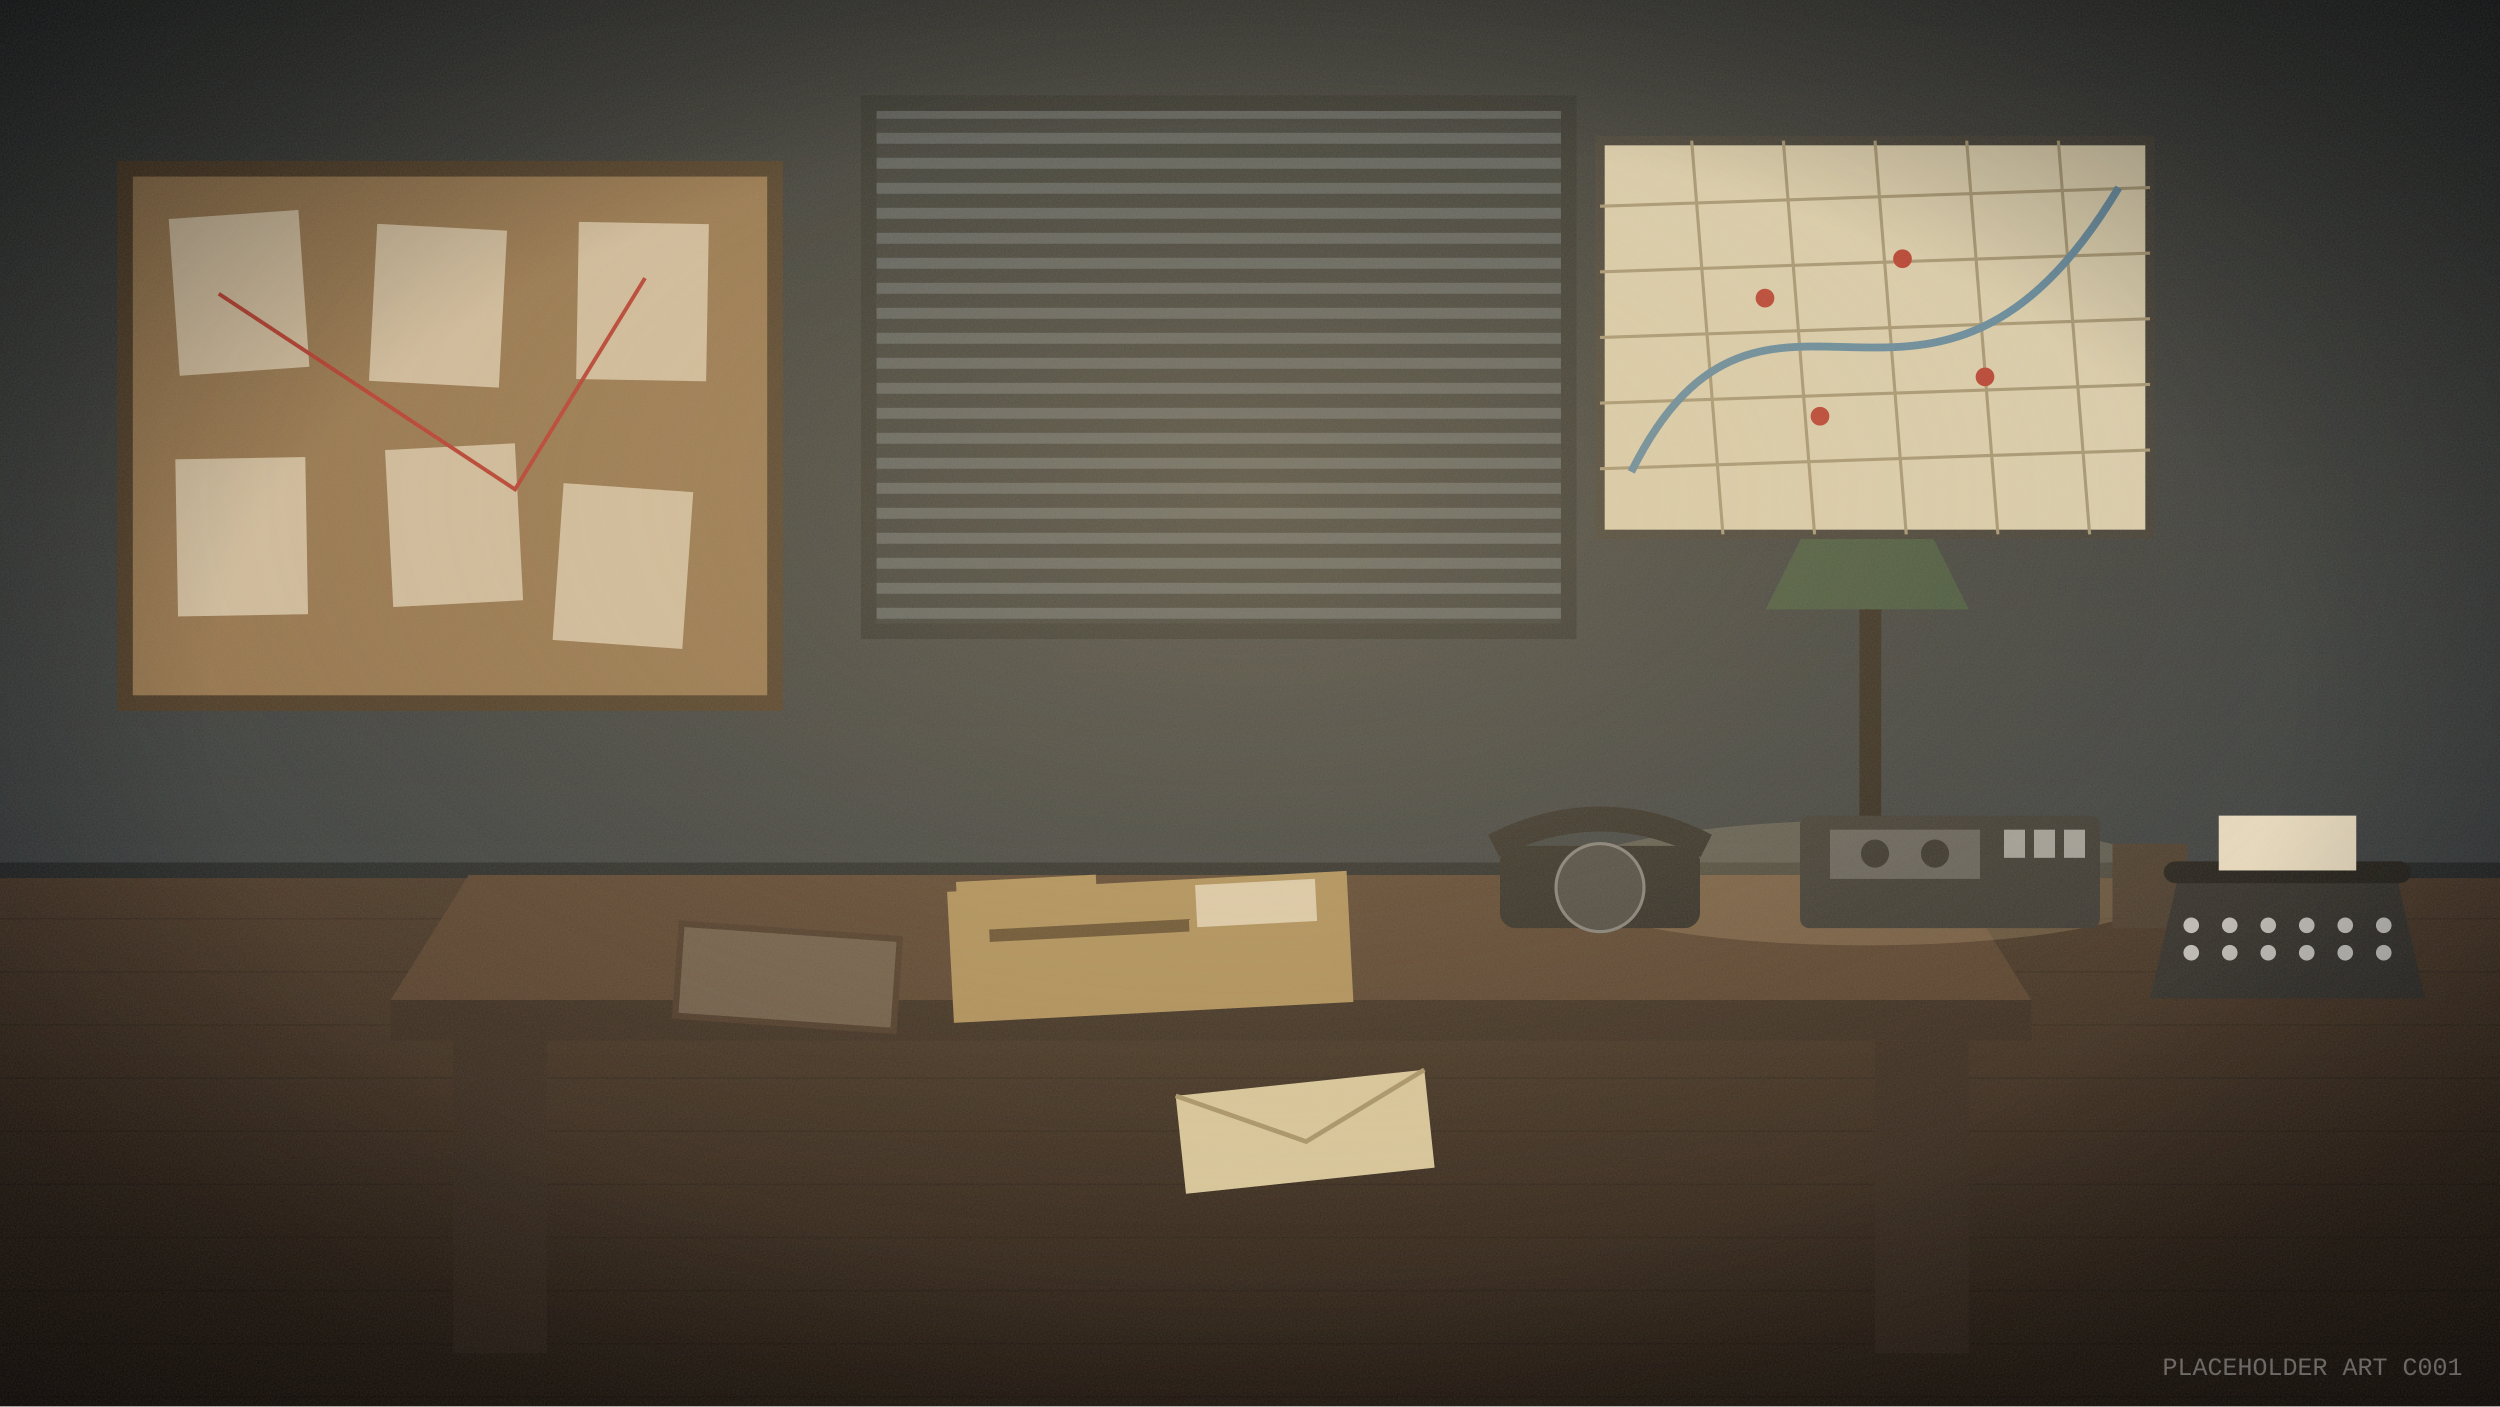
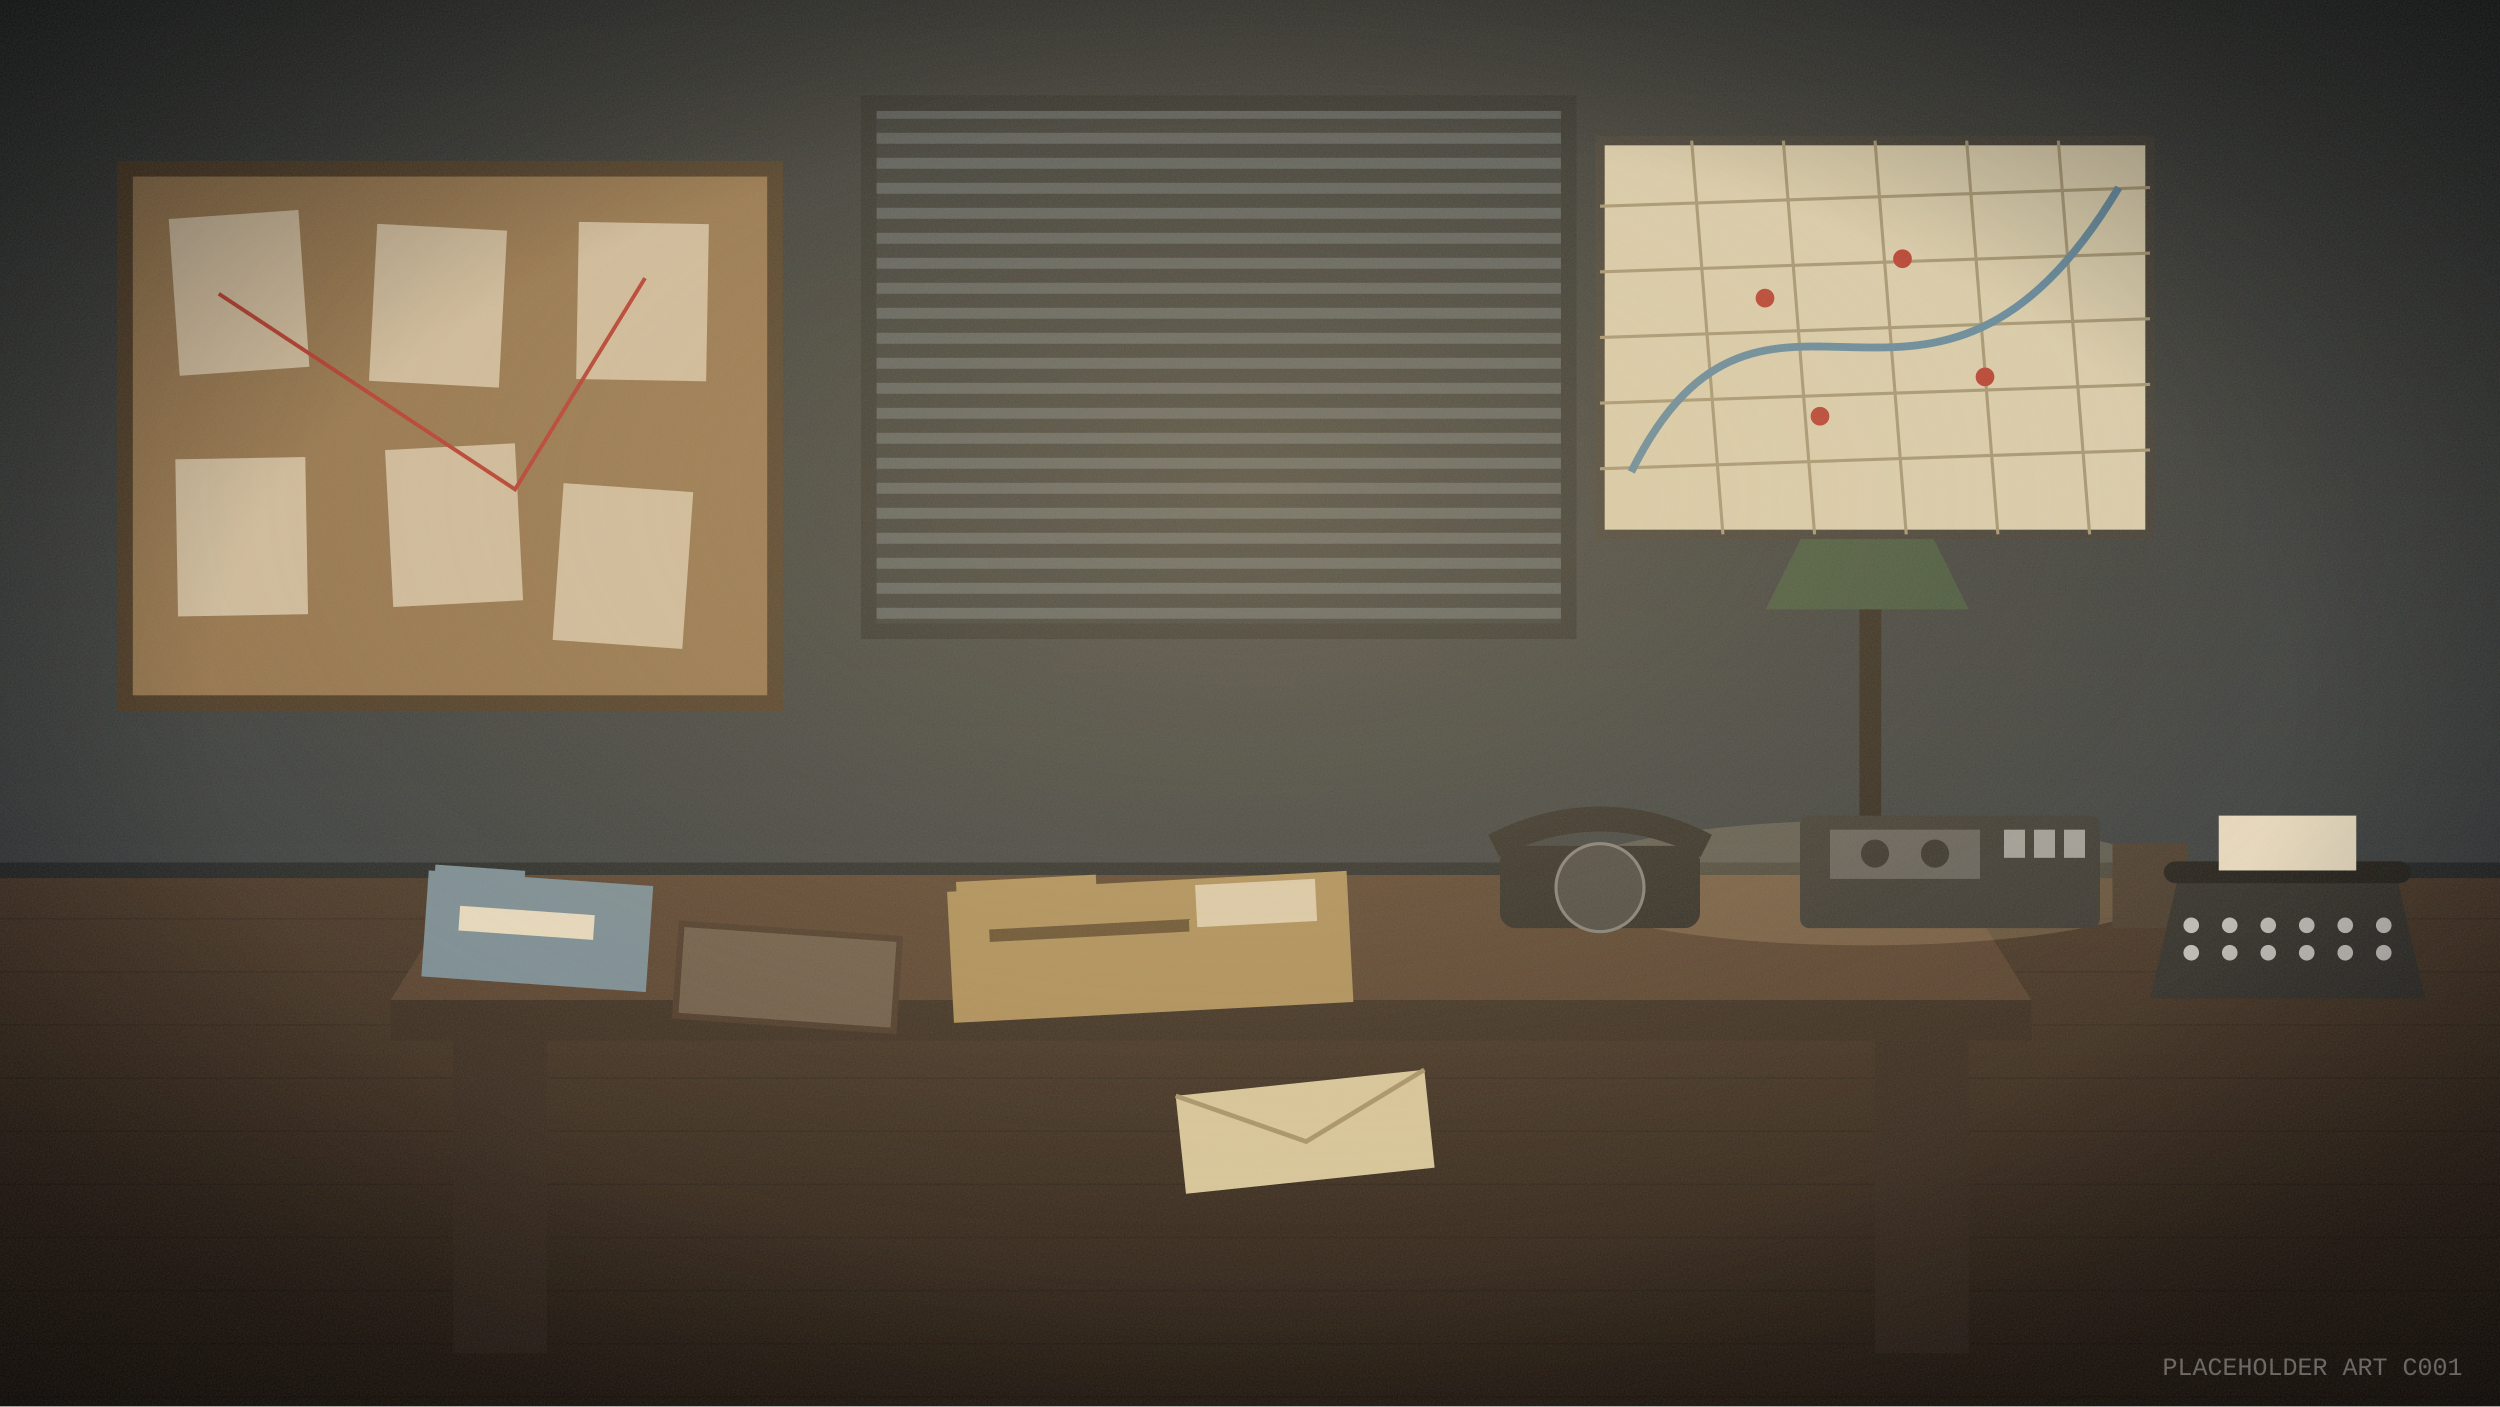
<svg xmlns="http://www.w3.org/2000/svg" viewBox="0 0 1600 900" width="1600" height="900">
  <defs>
    <linearGradient id="wall" x1="0" y1="0" x2="0" y2="1">
      <stop offset="0" stop-color="#1d2328" />
      <stop offset="1" stop-color="#2b3238" />
    </linearGradient>
    <linearGradient id="floor" x1="0" y1="0" x2="0" y2="1">
      <stop offset="0" stop-color="#3a2a1f" />
      <stop offset="1" stop-color="#21170f" />
    </linearGradient>
    <radialGradient id="pool" cx="0.5" cy="0.35" r="0.7">
      <stop offset="0" stop-color="#e9c98c" stop-opacity="0.35" />
      <stop offset="1" stop-color="#e9c98c" stop-opacity="0" />
    </radialGradient>
    <radialGradient id="vig" cx="0.5" cy="0.5" r="0.75">
      <stop offset="0.55" stop-color="#000" stop-opacity="0" />
      <stop offset="1" stop-color="#000" stop-opacity="0.65" />
    </radialGradient>
    <filter id="grain">
      <feTurbulence type="fractalNoise" baseFrequency="0.9" numOctaves="2" stitchTiles="stitch" />
      <feColorMatrix values="0 0 0 0 0.5 0 0 0 0 0.45 0 0 0 0 0.4 0 0 0 0.12 0" />
    </filter>
  </defs>
  <rect width="1600" height="558" fill="url(#wall)" />
  <rect y="558" width="1600" height="342" fill="url(#floor)" />
  <rect y="552" width="1600" height="10" fill="#141a1f" />
  <line x1="0" y1="588" x2="1600" y2="588" stroke="#000" stroke-opacity="0.18" />
  <line x1="0" y1="622" x2="1600" y2="622" stroke="#000" stroke-opacity="0.18" />
  <line x1="0" y1="656" x2="1600" y2="656" stroke="#000" stroke-opacity="0.18" />
  <line x1="0" y1="690" x2="1600" y2="690" stroke="#000" stroke-opacity="0.18" />
  <line x1="0" y1="724" x2="1600" y2="724" stroke="#000" stroke-opacity="0.18" />
  <line x1="0" y1="758" x2="1600" y2="758" stroke="#000" stroke-opacity="0.18" />
  <line x1="0" y1="792" x2="1600" y2="792" stroke="#000" stroke-opacity="0.18" />
  <line x1="0" y1="826" x2="1600" y2="826" stroke="#000" stroke-opacity="0.18" />
  <line x1="0" y1="860" x2="1600" y2="860" stroke="#000" stroke-opacity="0.18" />
  <line x1="0" y1="894" x2="1600" y2="894" stroke="#000" stroke-opacity="0.18" />
  <g opacity="0.85">
    <rect x="560" y="70" width="440" height="330" fill="#8ea1b0" opacity="0.35" />
    <rect x="560" y="76" width="440" height="9" fill="#141a1f" opacity="0.8" />
    <rect x="560" y="92" width="440" height="9" fill="#141a1f" opacity="0.8" />
    <rect x="560" y="108" width="440" height="9" fill="#141a1f" opacity="0.8" />
    <rect x="560" y="124" width="440" height="9" fill="#141a1f" opacity="0.8" />
    <rect x="560" y="140" width="440" height="9" fill="#141a1f" opacity="0.8" />
    <rect x="560" y="156" width="440" height="9" fill="#141a1f" opacity="0.8" />
    <rect x="560" y="172" width="440" height="9" fill="#141a1f" opacity="0.8" />
    <rect x="560" y="188" width="440" height="9" fill="#141a1f" opacity="0.8" />
    <rect x="560" y="204" width="440" height="9" fill="#141a1f" opacity="0.8" />
    <rect x="560" y="220" width="440" height="9" fill="#141a1f" opacity="0.8" />
    <rect x="560" y="236" width="440" height="9" fill="#141a1f" opacity="0.8" />
    <rect x="560" y="252" width="440" height="9" fill="#141a1f" opacity="0.8" />
    <rect x="560" y="268" width="440" height="9" fill="#141a1f" opacity="0.8" />
    <rect x="560" y="284" width="440" height="9" fill="#141a1f" opacity="0.8" />
    <rect x="560" y="300" width="440" height="9" fill="#141a1f" opacity="0.8" />
    <rect x="560" y="316" width="440" height="9" fill="#141a1f" opacity="0.8" />
    <rect x="560" y="332" width="440" height="9" fill="#141a1f" opacity="0.8" />
    <rect x="560" y="348" width="440" height="9" fill="#141a1f" opacity="0.8" />
    <rect x="560" y="364" width="440" height="9" fill="#141a1f" opacity="0.8" />
    <rect x="560" y="380" width="440" height="9" fill="#141a1f" opacity="0.8" />
    <rect x="560" y="396" width="440" height="9" fill="#141a1f" opacity="0.8" />
    <rect x="556" y="66" width="448" height="338" fill="none" stroke="#141a1f" stroke-width="10" />
  </g>
  <path d="M300 560 L1250 560 L1300 640 L250 640 Z" fill="#4a3526" />
  <rect x="250" y="640" width="1050" height="26" fill="#2c2018" />
  <rect x="290" y="666" width="60" height="200" fill="#2c2018" />
  <rect x="1200" y="666" width="60" height="200" fill="#2c2018" />
  <g>
    <rect x="1190" y="380" width="14" height="180" fill="#1b1612" />
    <path d="M1130 390 L1260 390 L1230 330 L1160 330 Z" fill="#2e4632" />
    <ellipse cx="1195" cy="565" rx="200" ry="40" fill="#f0d39a" opacity="0.18" />
  </g>
  <g transform="rotate(-3 736 603)">
    <rect x="608" y="564" width="256" height="84" fill="#a88a55" />
    <rect x="614" y="558" width="89.6" height="12" fill="#a88a55" />
    <rect x="633.6" y="589.5" width="128" height="8" fill="#5a4426" />
    <rect x="766.72" y="568" width="76.8" height="27" fill="#e8dcc4" opacity="0.8" />
  </g>
+   <g transform="rotate(4 344 594)">
+     <rect x="272" y="562" width="144" height="68" fill="#6f8796" />
+     <rect x="276" y="558" width="57.6" height="8" fill="#6f8796" />
+     <rect x="293.6" y="583.2" width="86.4" height="15.84" fill="#e8dcc4" />
+   </g>
  <rect x="80" y="108" width="416" height="342" fill="#8a6a45" stroke="#3a2a1a" stroke-width="10" />
  <rect x="110" y="138" width="83.2" height="100.588" fill="#e8dcc4" opacity="0.7" transform="rotate(-4 140 168)" />
  <rect x="240" y="138" width="83.2" height="100.588" fill="#e8dcc4" opacity="0.7" transform="rotate(3 140 168)" />
  <rect x="370" y="138" width="83.2" height="100.588" fill="#e8dcc4" opacity="0.7" transform="rotate(1 140 168)" />
  <rect x="110" y="293.455" width="83.2" height="100.588" fill="#e8dcc4" opacity="0.7" transform="rotate(-1 140 168)" />
  <rect x="240" y="293.455" width="83.2" height="100.588" fill="#e8dcc4" opacity="0.7" transform="rotate(-3 140 168)" />
  <rect x="370" y="293.455" width="83.2" height="100.588" fill="#e8dcc4" opacity="0.7" transform="rotate(4 140 168)" />
  <path d="M140 188 L329.6 313.2 L412.8 178" stroke="#b02a22" stroke-width="2.5" fill="none" />
  <rect x="960" y="541.35" width="128" height="52.65" rx="10" fill="#1b1b1b" />
  <path d="M956 541.35 Q1024 507 1092 541.35" stroke="#1b1b1b" stroke-width="16" fill="none" />
  <circle cx="1024" cy="568.08" r="28.16" fill="#3a3a3a" stroke="#777" stroke-width="2" />
  <rect x="432" y="594" width="144" height="63" fill="#3d2b1f" transform="rotate(4 504 625.5)" />
  <rect x="436" y="598" width="136" height="55" fill="#b9ab92" opacity="0.3" transform="rotate(4 504 625.5)" />
  <rect x="1024" y="90" width="352" height="252" fill="#d9cfb2" stroke="#2a2a2a" stroke-width="6" />
  <line x1="1082.667" y1="90" x2="1102.667" y2="342" stroke="#9c8f6f" stroke-width="2" />
  <line x1="1024" y1="132" x2="1376" y2="120" stroke="#9c8f6f" stroke-width="2" />
  <line x1="1141.333" y1="90" x2="1161.333" y2="342" stroke="#9c8f6f" stroke-width="2" />
  <line x1="1024" y1="174" x2="1376" y2="162" stroke="#9c8f6f" stroke-width="2" />
  <line x1="1200" y1="90" x2="1220" y2="342" stroke="#9c8f6f" stroke-width="2" />
  <line x1="1024" y1="216" x2="1376" y2="204" stroke="#9c8f6f" stroke-width="2" />
  <line x1="1258.667" y1="90" x2="1278.667" y2="342" stroke="#9c8f6f" stroke-width="2" />
  <line x1="1024" y1="258" x2="1376" y2="246" stroke="#9c8f6f" stroke-width="2" />
  <line x1="1317.333" y1="90" x2="1337.333" y2="342" stroke="#9c8f6f" stroke-width="2" />
  <line x1="1024" y1="300" x2="1376" y2="288" stroke="#9c8f6f" stroke-width="2" />
  <path d="M1044 302 C1129.6 130 1235.2 322 1356 120" stroke="#4f7fa0" stroke-width="5" fill="none" />
  <circle cx="1129.6" cy="190.8" r="6" fill="#b02a22" />
  <circle cx="1217.6" cy="165.6" r="6" fill="#b02a22" />
  <circle cx="1270.4" cy="241.2" r="6" fill="#b02a22" />
  <circle cx="1164.8" cy="266.4" r="6" fill="#b02a22" />
  <rect x="1152" y="522" width="192" height="72" rx="6" fill="#2a2a2a" />
  <rect x="1171.2" y="531" width="96" height="31.5" fill="#555" />
  <circle cx="1200" cy="546.3" r="9" fill="#222" />
  <circle cx="1238.4" cy="546.3" r="9" fill="#222" />
  <rect x="1282.56" y="531" width="13.44" height="18" fill="#999" />
  <rect x="1301.76" y="531" width="13.44" height="18" fill="#999" />
  <rect x="1320.96" y="531" width="13.44" height="18" fill="#999" />
  <rect x="1352" y="540" width="48" height="54" fill="#3b2f25" />
  <rect x="752" y="693" width="160" height="63" fill="#d8c79c" transform="rotate(-6 832 693)" />
  <path d="M752 693 L832 730.8 L912 693" stroke="#a39065" stroke-width="3" fill="none" transform="rotate(-6 832 693)" />
  <path d="M1376 639 L1393.6 562.95 L1534.4 562.95 L1552 639 Z" fill="#232323" />
  <rect x="1384.8" y="551.25" width="158.4" height="14.04" rx="8" fill="#111" />
  <rect x="1420" y="522" width="88" height="35.1" fill="#e8dcc4" />
  <circle cx="1402.4" cy="592.2" r="5" fill="#bbb" />
  <circle cx="1427.04" cy="592.2" r="5" fill="#bbb" />
  <circle cx="1451.68" cy="592.2" r="5" fill="#bbb" />
  <circle cx="1476.32" cy="592.2" r="5" fill="#bbb" />
  <circle cx="1500.96" cy="592.2" r="5" fill="#bbb" />
  <circle cx="1525.6" cy="592.2" r="5" fill="#bbb" />
  <circle cx="1402.4" cy="609.75" r="5" fill="#bbb" />
  <circle cx="1427.04" cy="609.75" r="5" fill="#bbb" />
  <circle cx="1451.68" cy="609.75" r="5" fill="#bbb" />
  <circle cx="1476.32" cy="609.75" r="5" fill="#bbb" />
  <circle cx="1500.96" cy="609.75" r="5" fill="#bbb" />
  <circle cx="1525.6" cy="609.75" r="5" fill="#bbb" />
  <rect width="1600" height="900" fill="url(#pool)" />
  <rect width="1600" height="900" fill="url(#vig)" />
  <rect width="1600" height="900" filter="url(#grain)" />
  <text x="1576" y="880" text-anchor="end" font-family="Courier New, monospace" font-size="16" fill="#fff" opacity="0.35">PLACEHOLDER ART C001</text>
</svg>
